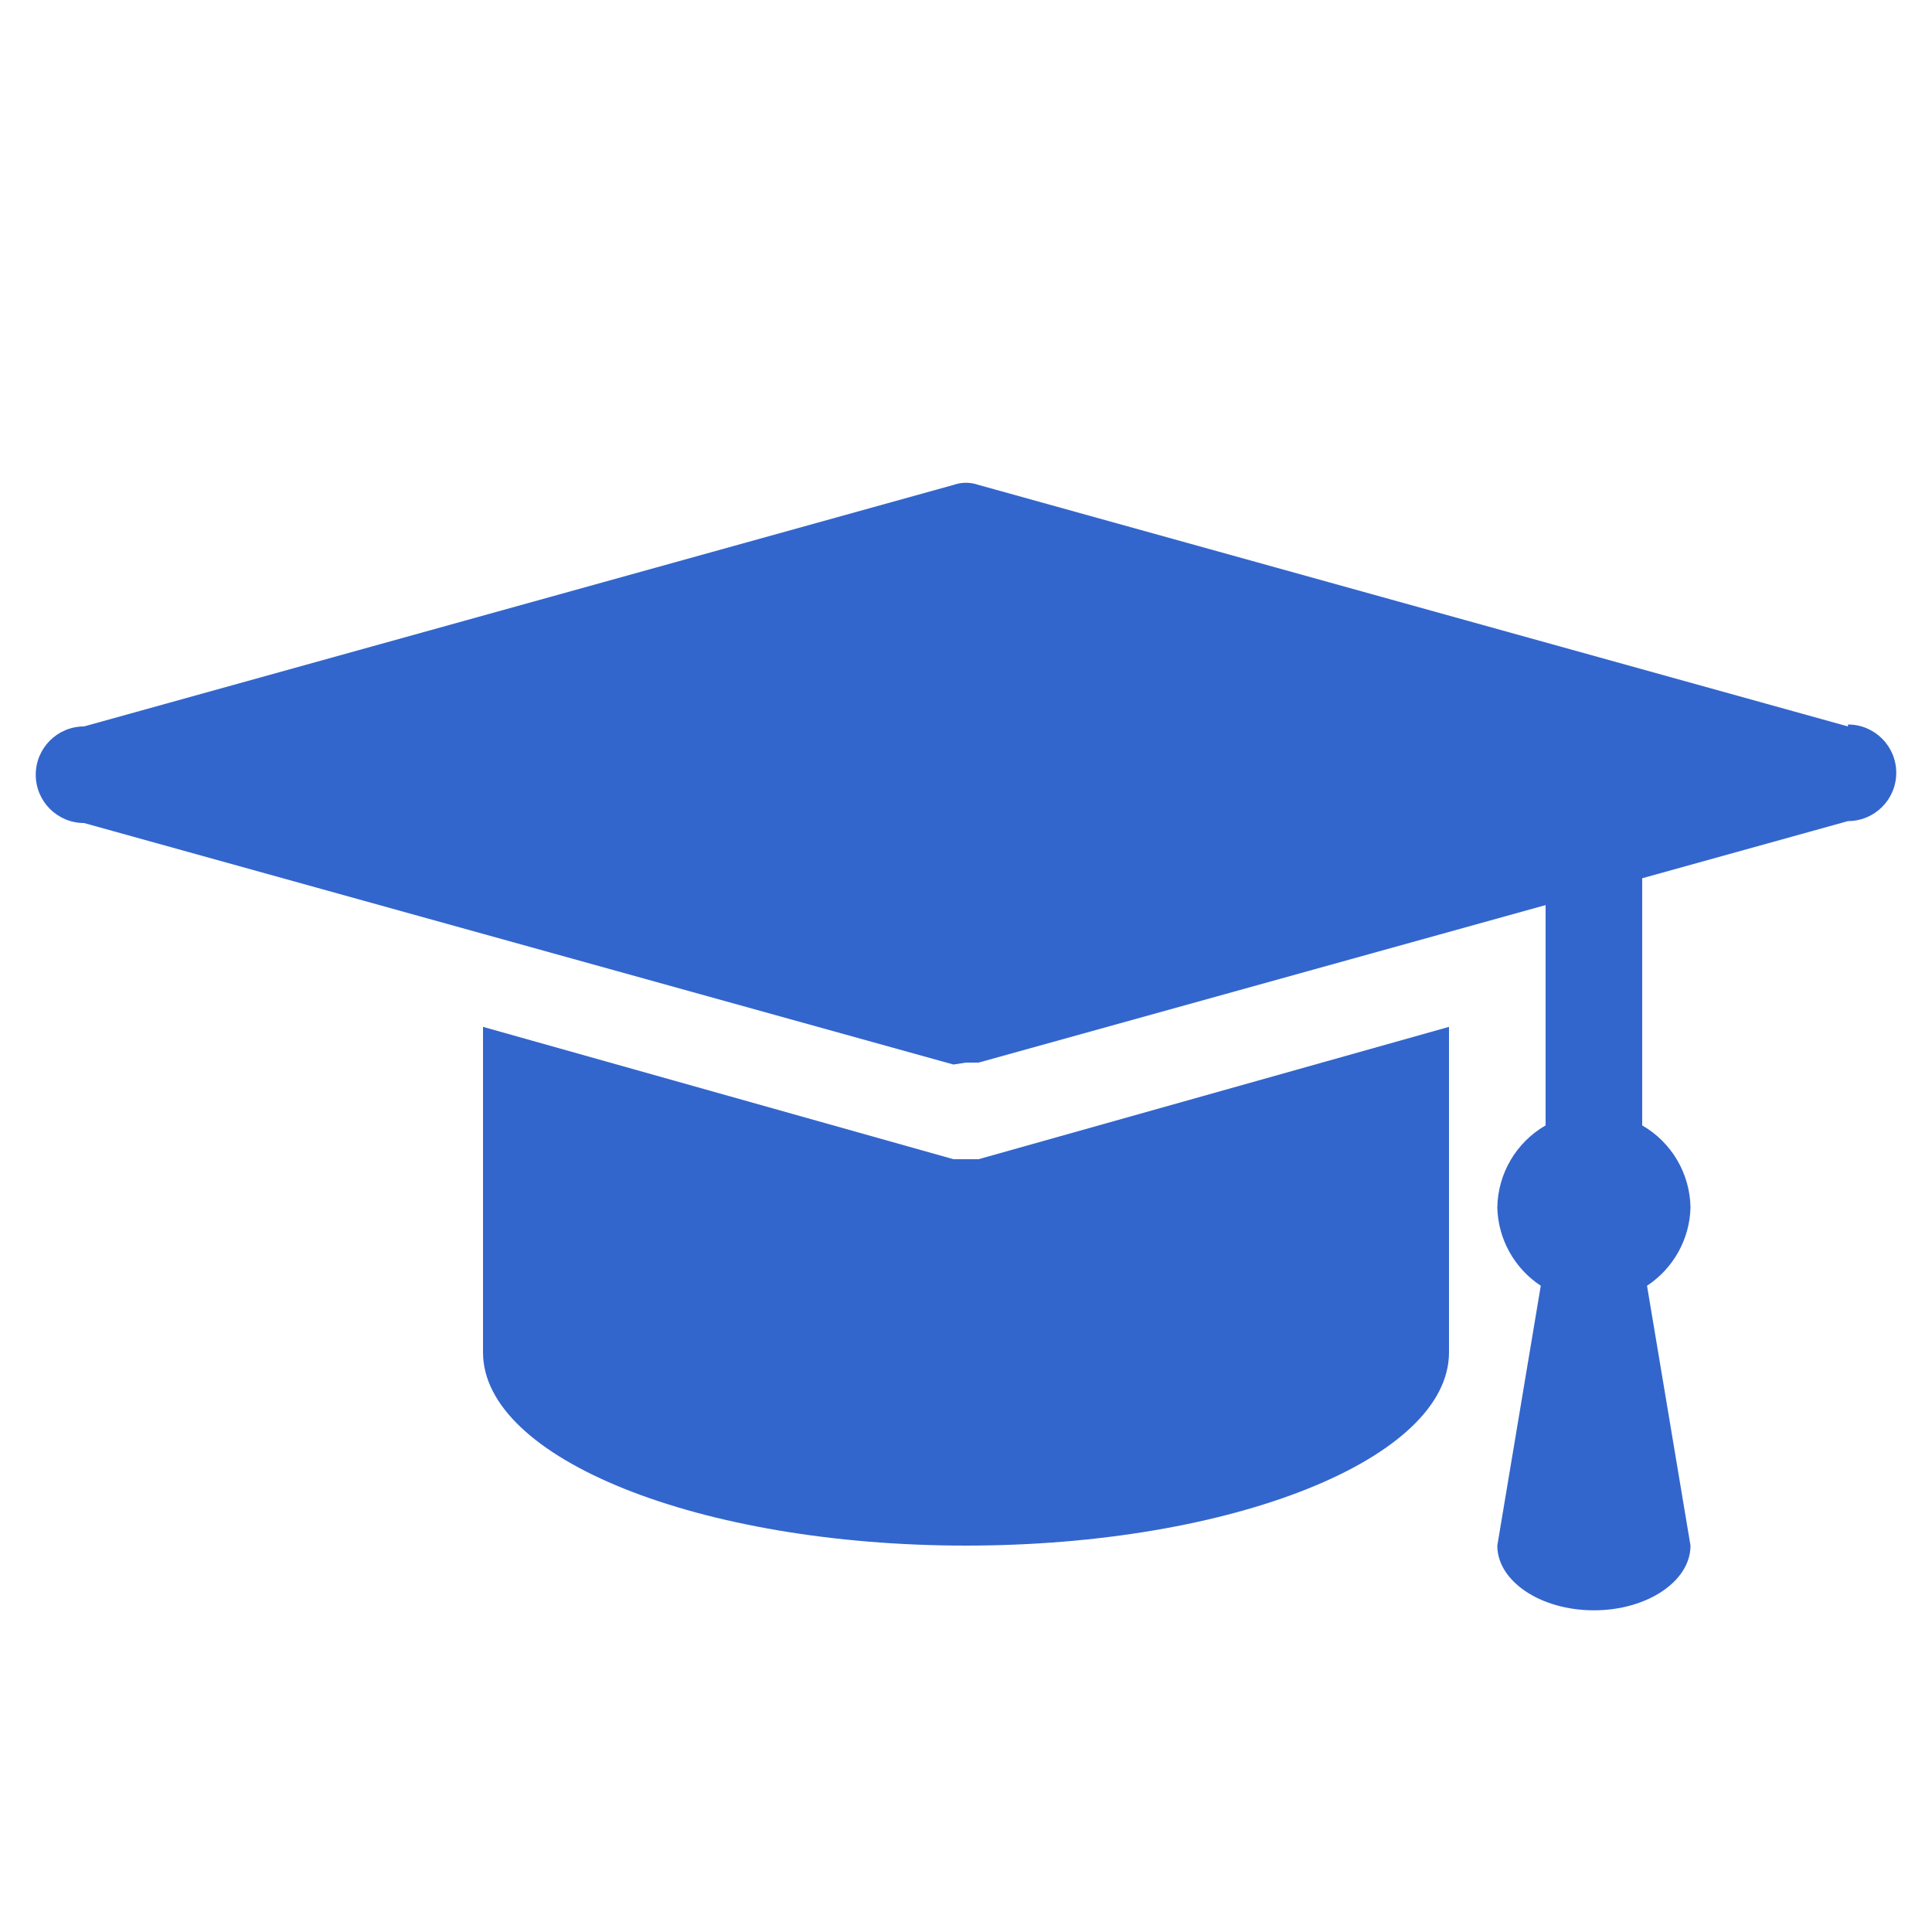
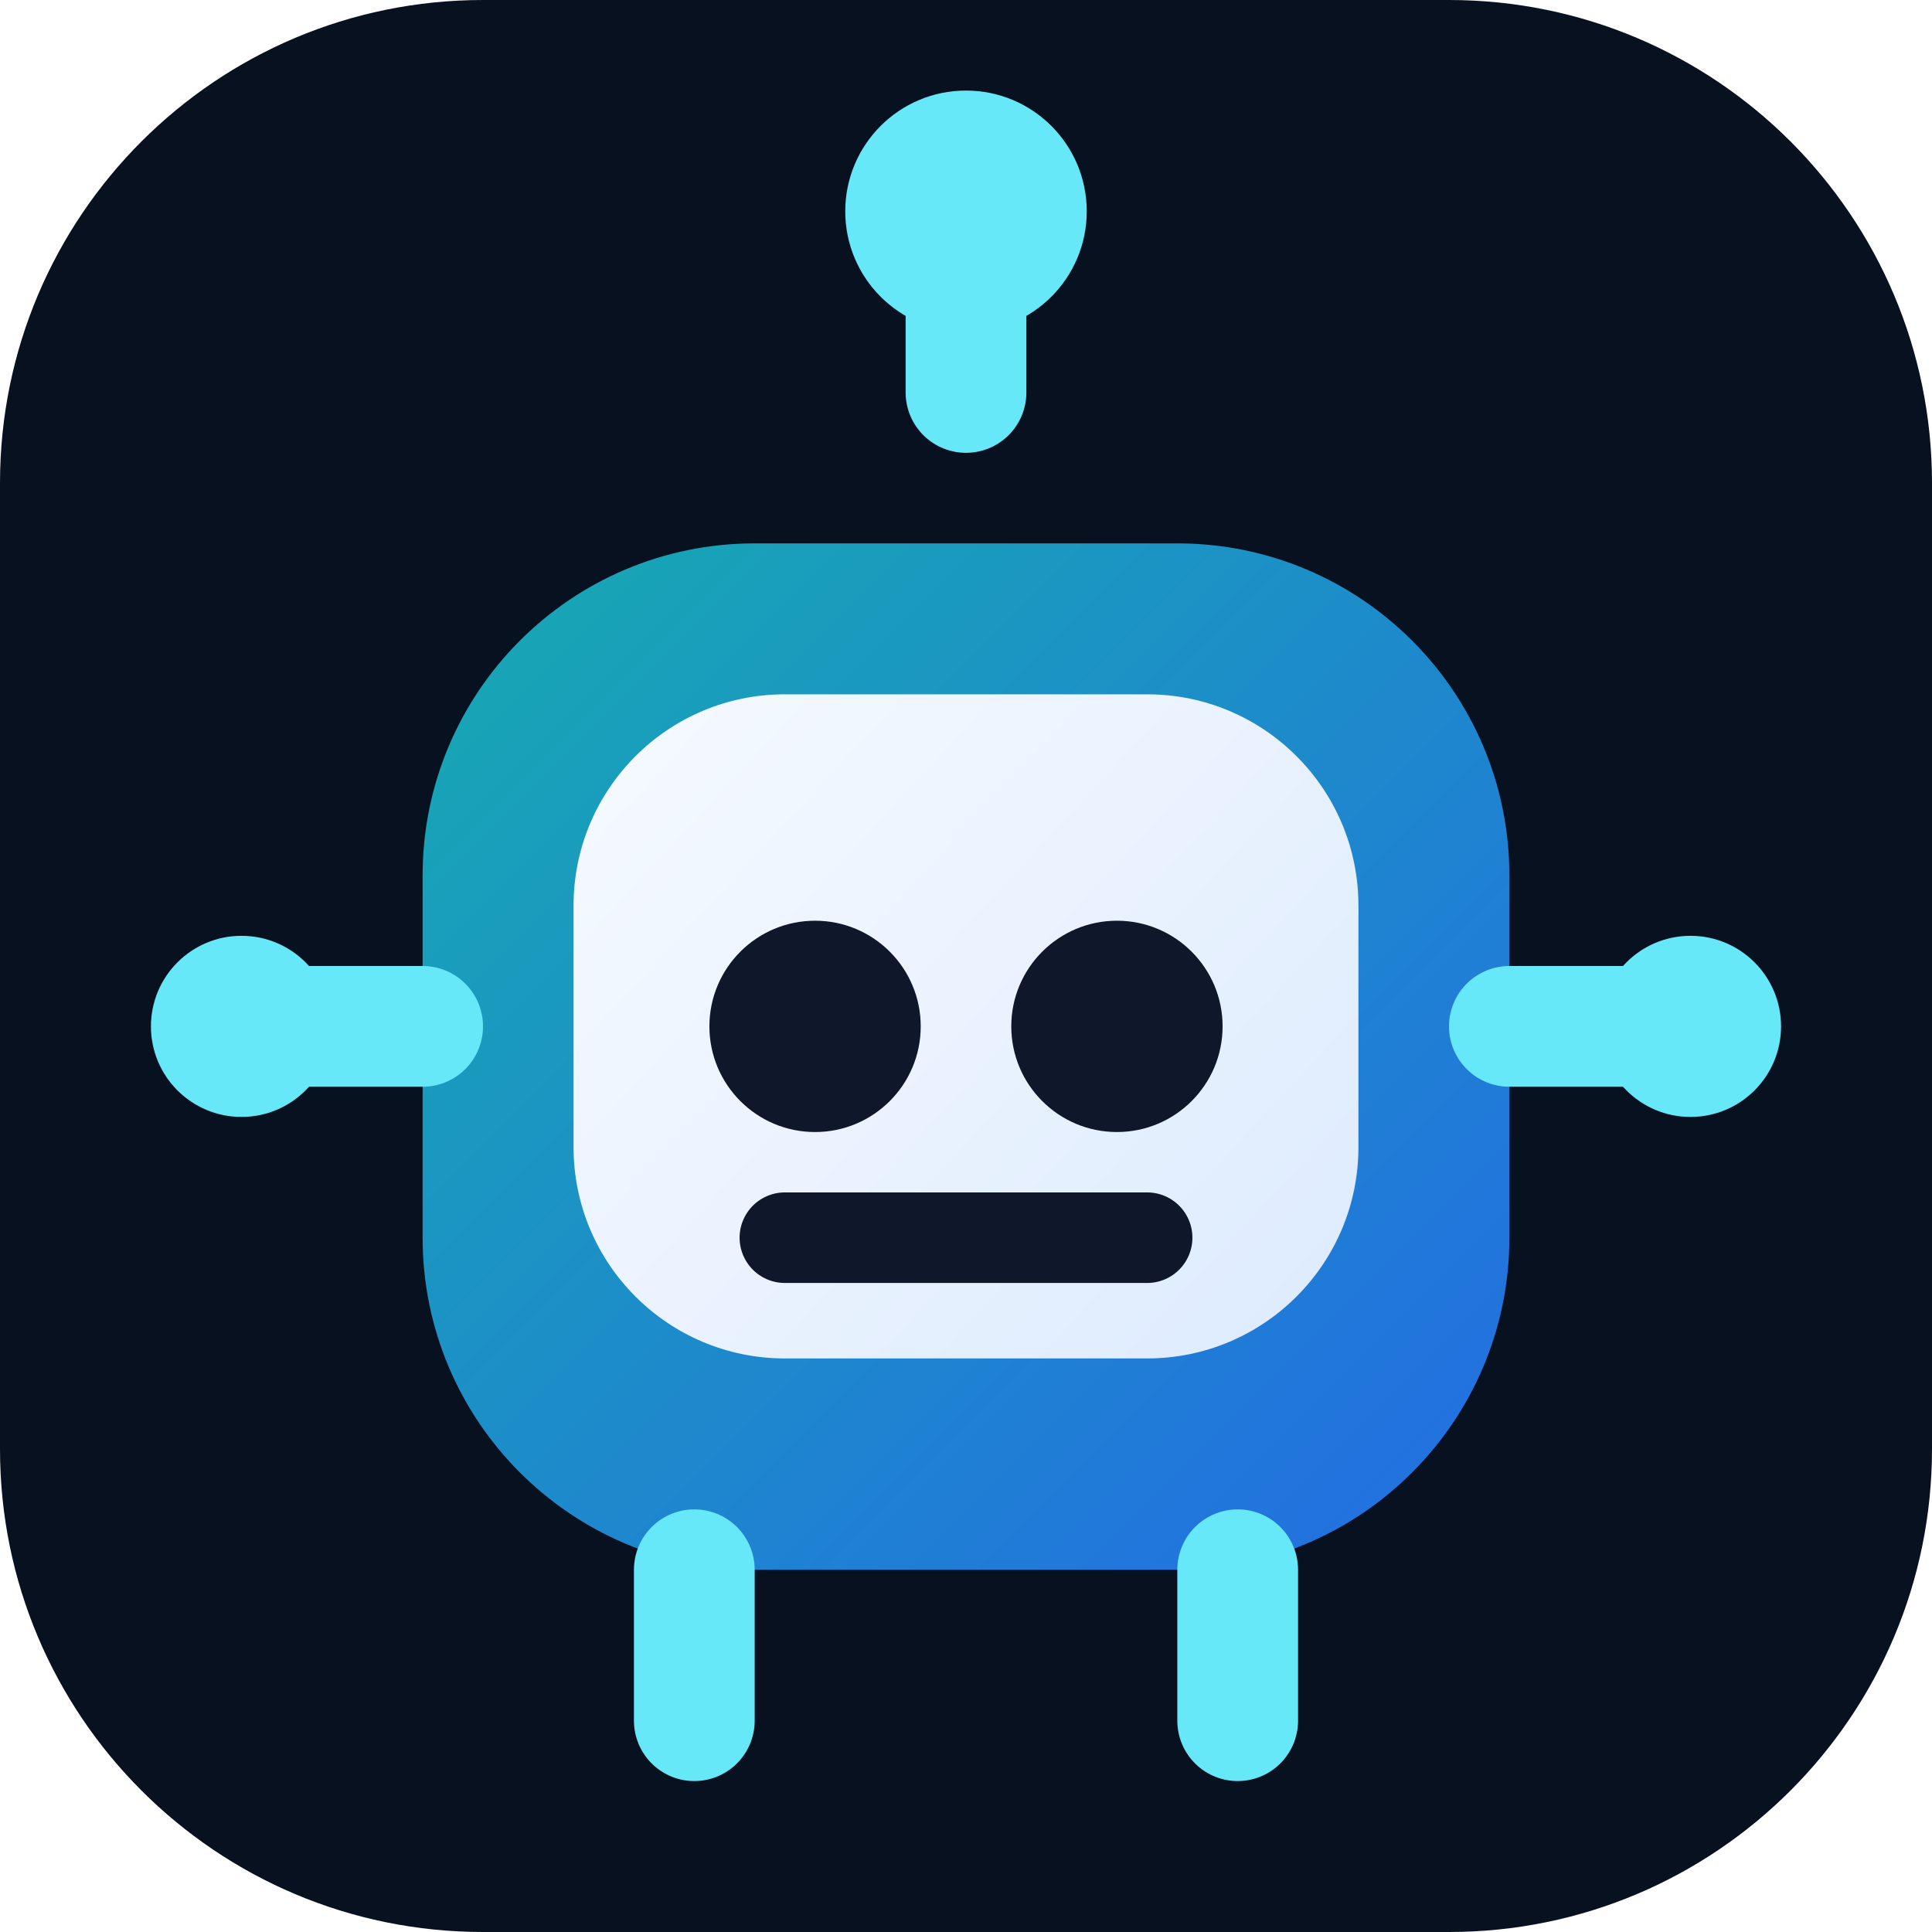
- <svg xmlns="http://www.w3.org/2000/svg" viewBox="2 2 20 20">
-   <path d="M12.13,14,12,14l-.13,0L7,12.63V16c0,1.1,2.24,2,5,2s5-.9,5-2V12.63Z" fill="#36c" />
-   <path d="M21.13,9.52l-9-2.5a.39.39,0,0,0-.26,0l-9,2.5a.5.5,0,0,0,0,1l9,2.5L12,13l.13,0,9-2.5a.5.5,0,0,0,0-1Z" fill="#36c" />
-   <path d="M19.5,14.5a1,1,0,0,0-.5-.85V10H18v3.65a1,1,0,0,0-.5.85,1,1,0,0,0,.45.81L17.5,18c0,.37.45.67,1,.67s1-.3,1-.67l-.45-2.69A1,1,0,0,0,19.5,14.5Z" fill="#36c" />
+ <svg xmlns="http://www.w3.org/2000/svg" viewBox="0 0 64 64" role="img" aria-labelledby="title desc">
+   <defs>
+     <linearGradient id="robot-bg" x1="8" x2="56" y1="8" y2="56" gradientUnits="userSpaceOnUse">
+       <stop offset="0" stop-color="#14b8a6" />
+       <stop offset="1" stop-color="#2563eb" />
+     </linearGradient>
+     <linearGradient id="robot-face" x1="18" x2="46" y1="21" y2="47" gradientUnits="userSpaceOnUse">
+       <stop offset="0" stop-color="#f8fbff" />
+       <stop offset="1" stop-color="#dbeafe" />
+     </linearGradient>
+   </defs>
+   <rect width="64" height="64" rx="16" fill="#08111f" />
+   <path d="M32 13v-5" fill="none" stroke="#67e8f9" stroke-linecap="round" stroke-width="4" />
+   <circle cx="32" cy="7" r="4" fill="#67e8f9" />
+   <rect x="14" y="18" width="36" height="34" rx="11" fill="url(#robot-bg)" />
+   <rect x="19" y="23" width="26" height="22" rx="7" fill="url(#robot-face)" />
+   <circle cx="27" cy="34" r="3.5" fill="#0f172a" />
+   <circle cx="37" cy="34" r="3.5" fill="#0f172a" />
+   <path d="M26 41h12" fill="none" stroke="#0f172a" stroke-linecap="round" stroke-width="3" />
+   <path d="M14 34H8m48 0h-6M23 52v5m18-5v5" fill="none" stroke="#67e8f9" stroke-linecap="round" stroke-width="4" />
+   <circle cx="8" cy="34" r="3" fill="#67e8f9" />
+   <circle cx="56" cy="34" r="3" fill="#67e8f9" />
</svg>
